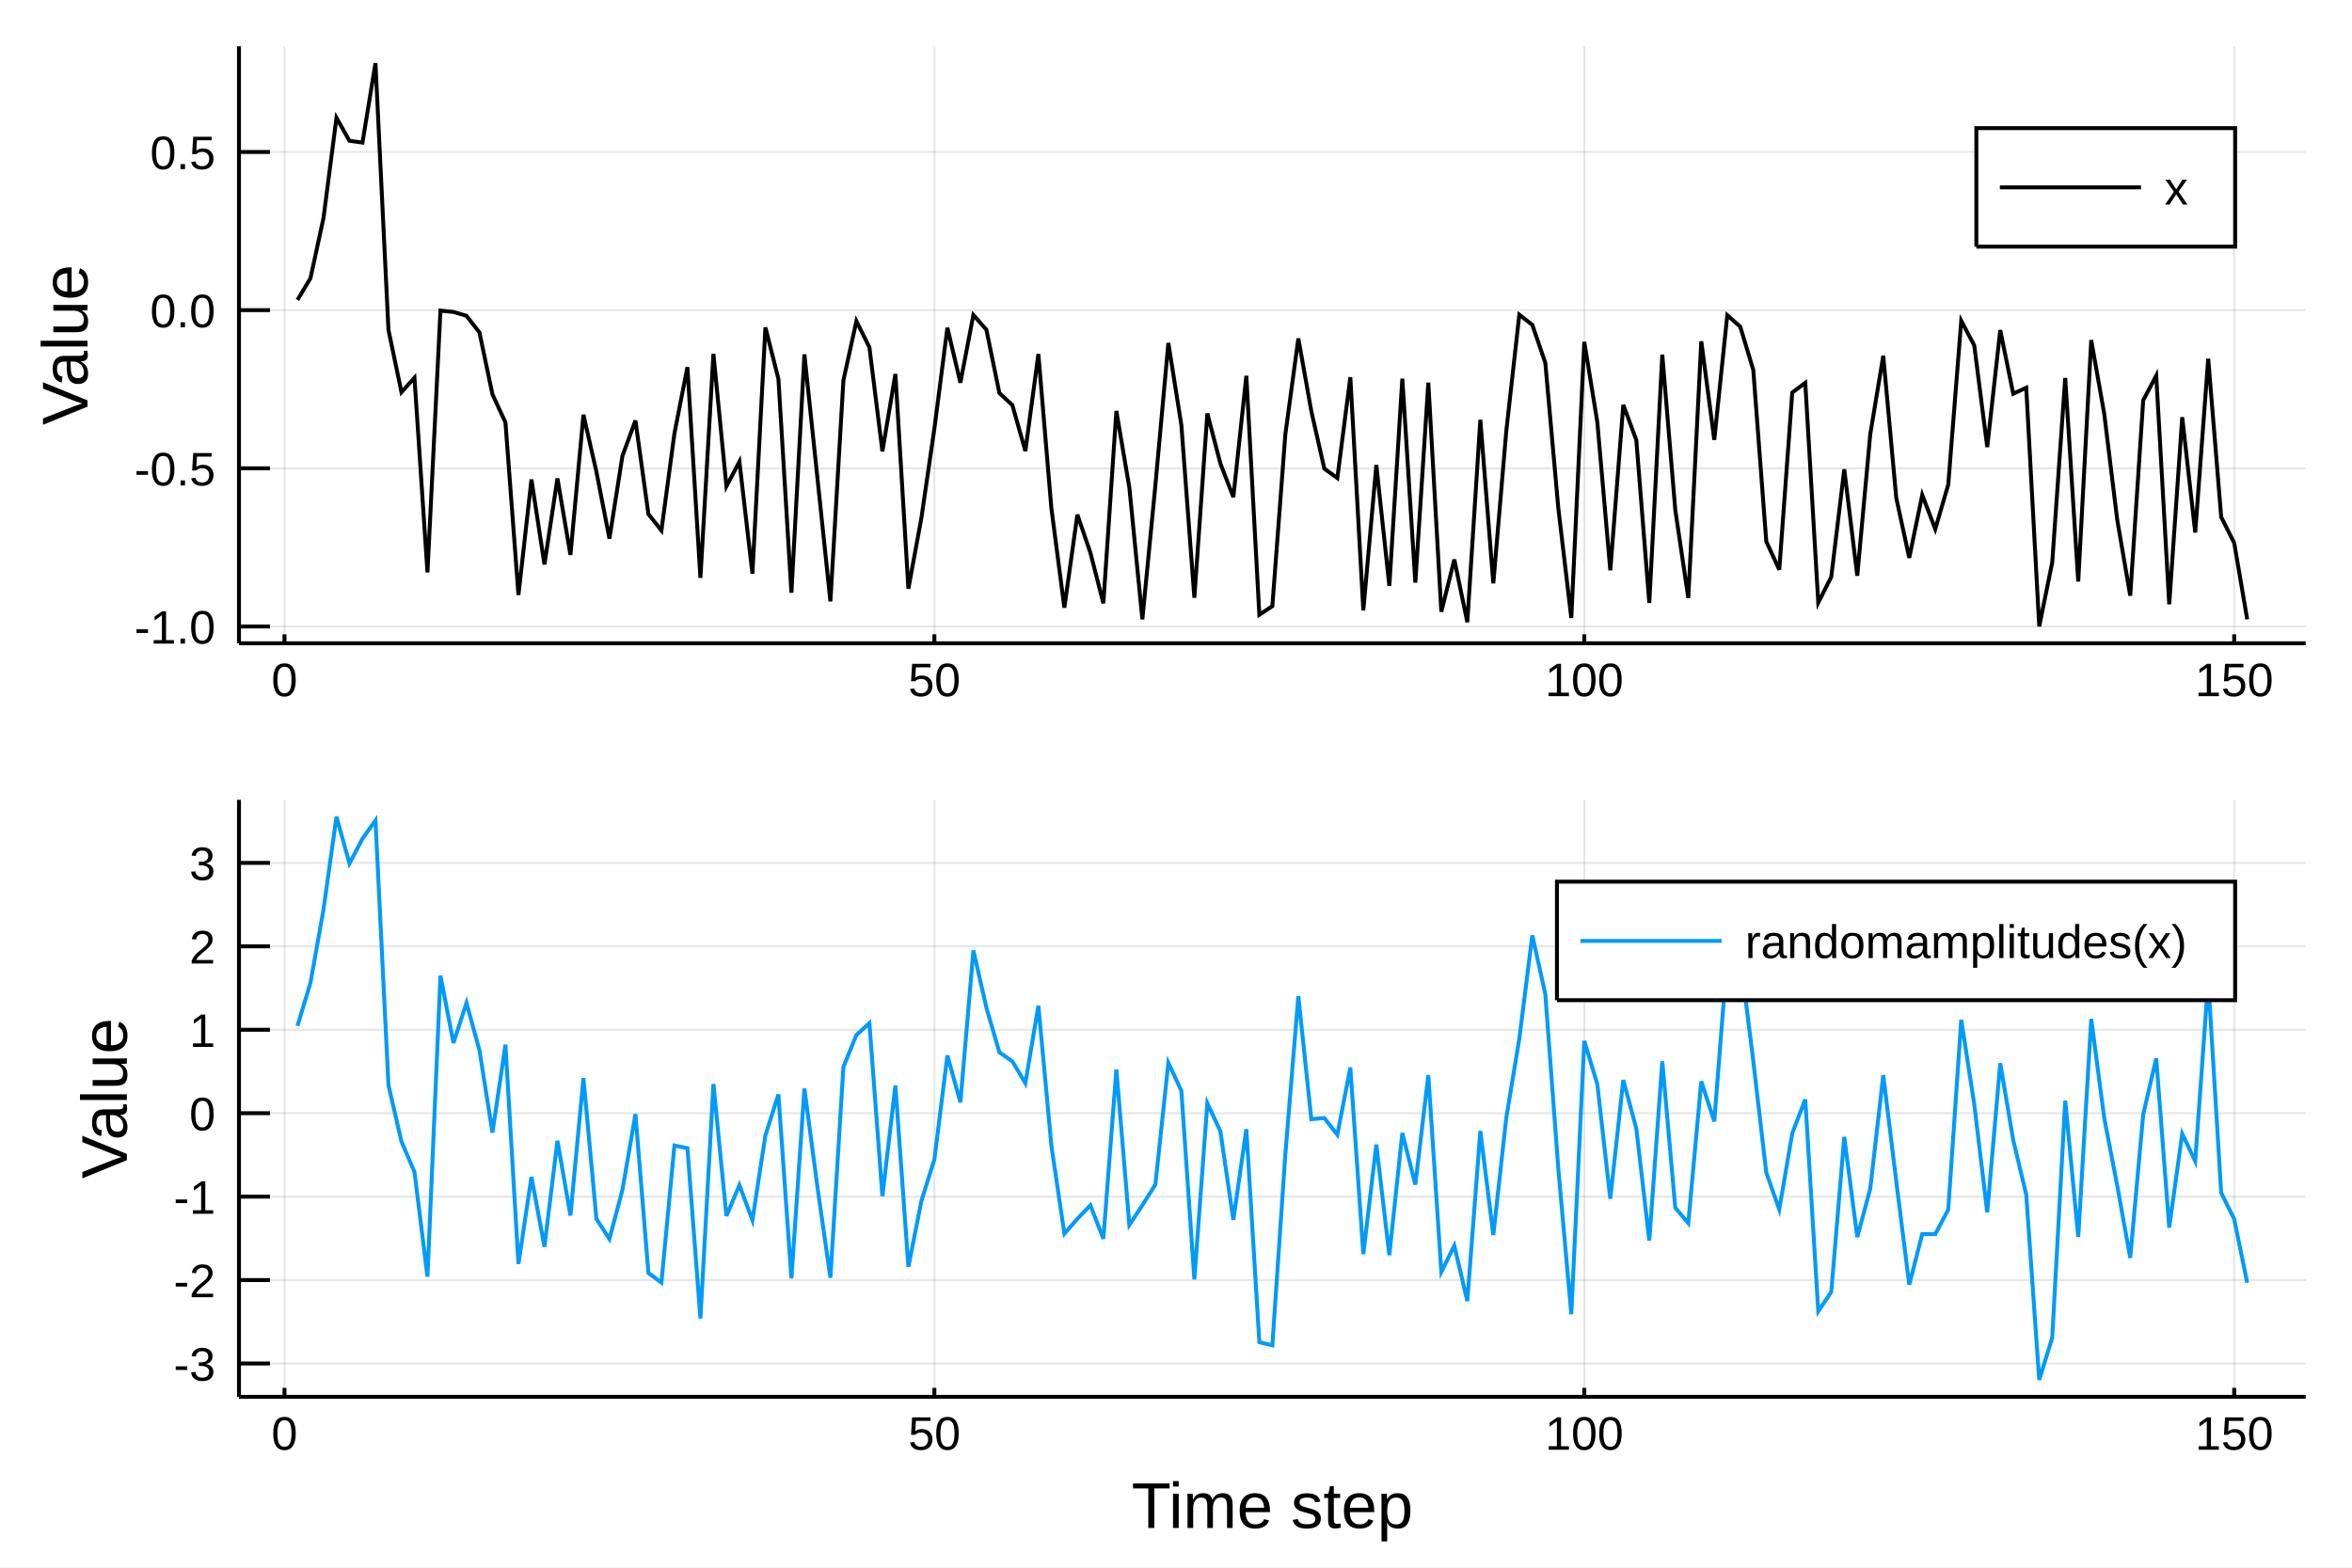
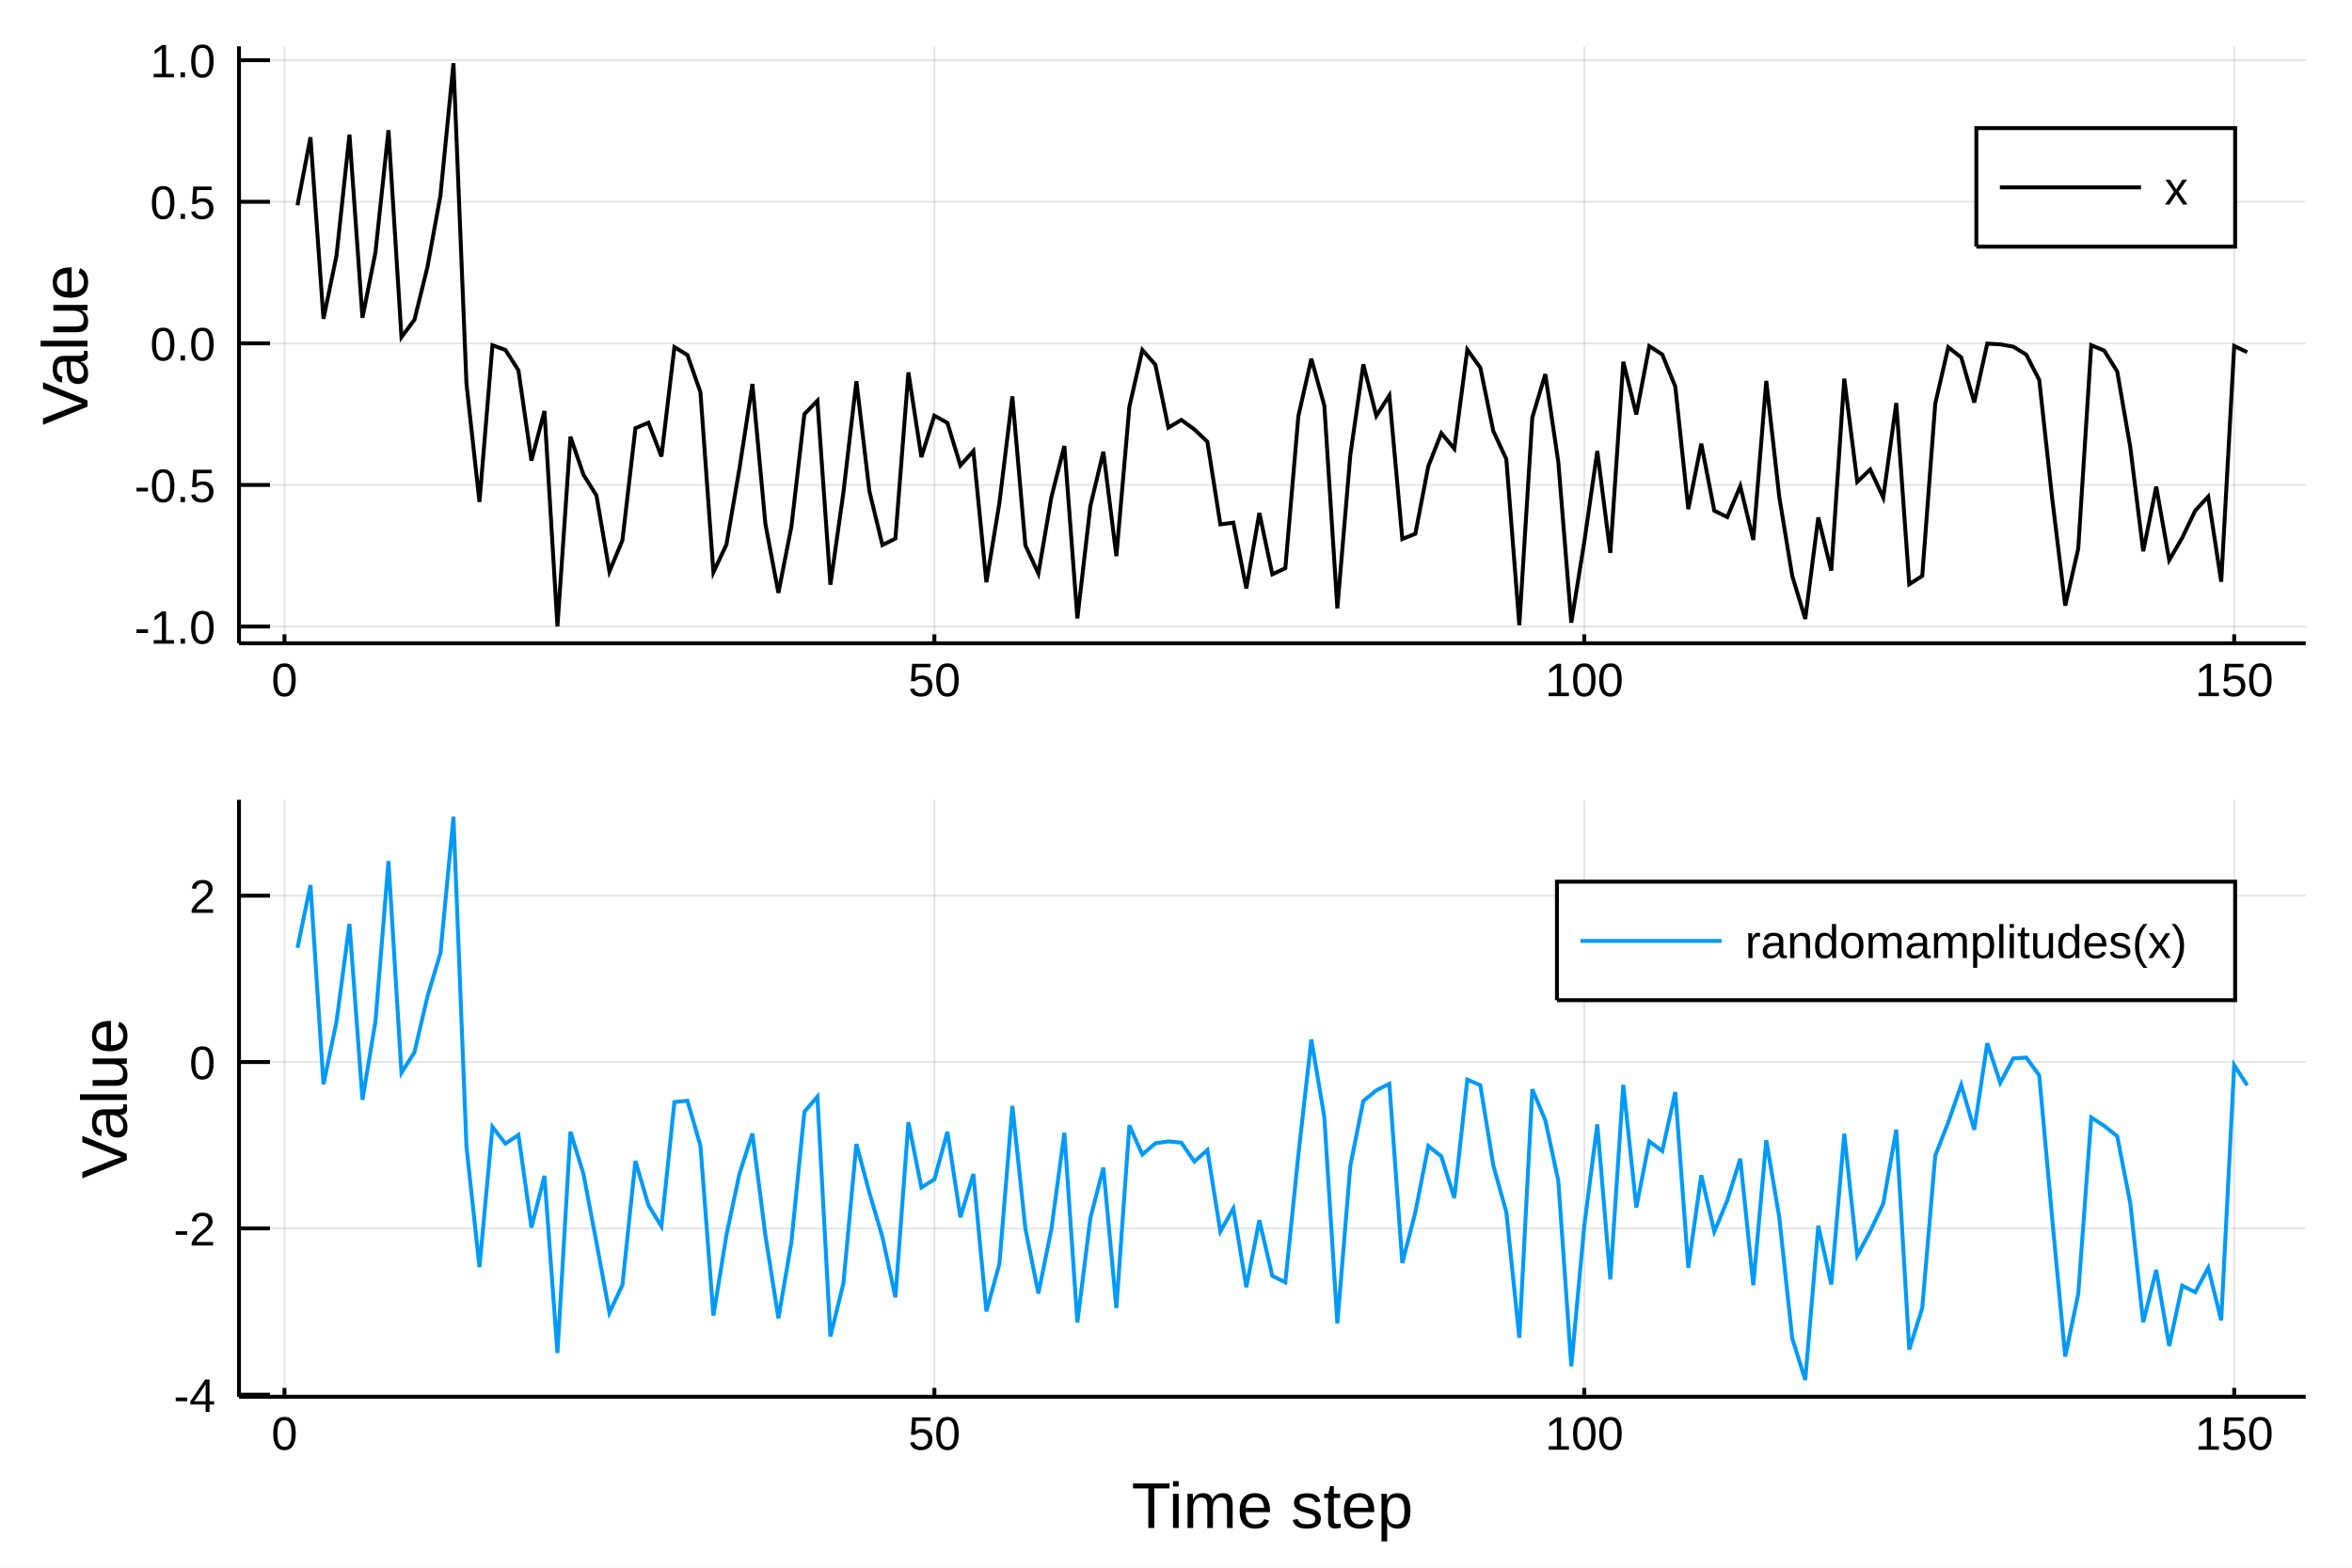
<svg xmlns="http://www.w3.org/2000/svg" width="600" height="400" viewBox="0 0 2400 1600">
  <defs>
-     <clipPath id="clip9700">
+     <clipPath id="clip9000">
      <rect x="0" y="0" width="2400" height="1600" />
    </clipPath>
  </defs>
-   <polygon clip-path="url(#clip9700)" points=" 0,1600 2400,1600 2400,0 0,0    " fill="#ffffff" fill-rule="evenodd" fill-opacity="1" />
+   <polygon clip-path="url(#clip9000)" points=" 0,1600 2400,1600 2400,0 0,0    " fill="#ffffff" fill-rule="evenodd" fill-opacity="1" />
  <defs>
-     <clipPath id="clip9701">
+     <clipPath id="clip9001">
      <rect x="480" y="0" width="1681" height="1600" />
    </clipPath>
  </defs>
-   <polygon clip-path="url(#clip9700)" points=" 243.864,656.547 2352.76,656.547 2352.76,47.244 243.864,47.244    " fill="#ffffff" fill-rule="evenodd" fill-opacity="1" />
+   <polygon clip-path="url(#clip9000)" points=" 243.864,656.547 2352.76,656.547 2352.76,47.244 243.864,47.244    " fill="#ffffff" fill-rule="evenodd" fill-opacity="1" />
  <defs>
-     <clipPath id="clip9702">
+     <clipPath id="clip9002">
      <rect x="243" y="47" width="2110" height="610" />
    </clipPath>
  </defs>
-   <polyline clip-path="url(#clip9702)" style="stroke:#000000; stroke-width:2; stroke-opacity:0.1; fill:none" points="   290.286,656.547 290.286,47.244    " />
-   <polyline clip-path="url(#clip9702)" style="stroke:#000000; stroke-width:2; stroke-opacity:0.1; fill:none" points="   953.46,656.547 953.46,47.244    " />
-   <polyline clip-path="url(#clip9702)" style="stroke:#000000; stroke-width:2; stroke-opacity:0.1; fill:none" points="   1616.63,656.547 1616.63,47.244    " />
-   <polyline clip-path="url(#clip9702)" style="stroke:#000000; stroke-width:2; stroke-opacity:0.1; fill:none" points="   2279.81,656.547 2279.81,47.244    " />
-   <polyline clip-path="url(#clip9702)" style="stroke:#000000; stroke-width:2; stroke-opacity:0.1; fill:none" points="   243.864,639.382 2352.76,639.382    " />
-   <polyline clip-path="url(#clip9702)" style="stroke:#000000; stroke-width:2; stroke-opacity:0.1; fill:none" points="   243.864,477.958 2352.76,477.958    " />
-   <polyline clip-path="url(#clip9702)" style="stroke:#000000; stroke-width:2; stroke-opacity:0.1; fill:none" points="   243.864,316.534 2352.76,316.534    " />
-   <polyline clip-path="url(#clip9702)" style="stroke:#000000; stroke-width:2; stroke-opacity:0.1; fill:none" points="   243.864,155.11 2352.76,155.11    " />
-   <polyline clip-path="url(#clip9700)" style="stroke:#000000; stroke-width:4; stroke-opacity:1; fill:none" points="   243.864,656.547 2352.76,656.547    " />
-   <polyline clip-path="url(#clip9700)" style="stroke:#000000; stroke-width:4; stroke-opacity:1; fill:none" points="   243.864,656.547 243.864,47.244    " />
-   <polyline clip-path="url(#clip9700)" style="stroke:#000000; stroke-width:4; stroke-opacity:1; fill:none" points="   290.286,656.547 290.286,647.407    " />
-   <polyline clip-path="url(#clip9700)" style="stroke:#000000; stroke-width:4; stroke-opacity:1; fill:none" points="   953.46,656.547 953.46,647.407    " />
-   <polyline clip-path="url(#clip9700)" style="stroke:#000000; stroke-width:4; stroke-opacity:1; fill:none" points="   1616.63,656.547 1616.63,647.407    " />
-   <polyline clip-path="url(#clip9700)" style="stroke:#000000; stroke-width:4; stroke-opacity:1; fill:none" points="   2279.81,656.547 2279.81,647.407    " />
-   <polyline clip-path="url(#clip9700)" style="stroke:#000000; stroke-width:4; stroke-opacity:1; fill:none" points="   243.864,639.382 275.498,639.382    " />
-   <polyline clip-path="url(#clip9700)" style="stroke:#000000; stroke-width:4; stroke-opacity:1; fill:none" points="   243.864,477.958 275.498,477.958    " />
-   <polyline clip-path="url(#clip9700)" style="stroke:#000000; stroke-width:4; stroke-opacity:1; fill:none" points="   243.864,316.534 275.498,316.534    " />
-   <polyline clip-path="url(#clip9700)" style="stroke:#000000; stroke-width:4; stroke-opacity:1; fill:none" points="   243.864,155.11 275.498,155.11    " />
-   <g clip-path="url(#clip9700)">
+   <polyline clip-path="url(#clip9002)" style="stroke:#000000; stroke-width:2; stroke-opacity:0.1; fill:none" points="   290.286,656.547 290.286,47.244    " />
+   <polyline clip-path="url(#clip9002)" style="stroke:#000000; stroke-width:2; stroke-opacity:0.1; fill:none" points="   953.46,656.547 953.46,47.244    " />
+   <polyline clip-path="url(#clip9002)" style="stroke:#000000; stroke-width:2; stroke-opacity:0.1; fill:none" points="   1616.63,656.547 1616.63,47.244    " />
+   <polyline clip-path="url(#clip9002)" style="stroke:#000000; stroke-width:2; stroke-opacity:0.1; fill:none" points="   2279.81,656.547 2279.81,47.244    " />
+   <polyline clip-path="url(#clip9002)" style="stroke:#000000; stroke-width:2; stroke-opacity:0.1; fill:none" points="   243.864,639.433 2352.76,639.433    " />
+   <polyline clip-path="url(#clip9002)" style="stroke:#000000; stroke-width:2; stroke-opacity:0.1; fill:none" points="   243.864,494.932 2352.76,494.932    " />
+   <polyline clip-path="url(#clip9002)" style="stroke:#000000; stroke-width:2; stroke-opacity:0.1; fill:none" points="   243.864,350.432 2352.76,350.432    " />
+   <polyline clip-path="url(#clip9002)" style="stroke:#000000; stroke-width:2; stroke-opacity:0.1; fill:none" points="   243.864,205.932 2352.76,205.932    " />
+   <polyline clip-path="url(#clip9002)" style="stroke:#000000; stroke-width:2; stroke-opacity:0.1; fill:none" points="   243.864,61.431 2352.76,61.431    " />
+   <polyline clip-path="url(#clip9000)" style="stroke:#000000; stroke-width:4; stroke-opacity:1; fill:none" points="   243.864,656.547 2352.76,656.547    " />
+   <polyline clip-path="url(#clip9000)" style="stroke:#000000; stroke-width:4; stroke-opacity:1; fill:none" points="   243.864,656.547 243.864,47.244    " />
+   <polyline clip-path="url(#clip9000)" style="stroke:#000000; stroke-width:4; stroke-opacity:1; fill:none" points="   290.286,656.547 290.286,647.407    " />
+   <polyline clip-path="url(#clip9000)" style="stroke:#000000; stroke-width:4; stroke-opacity:1; fill:none" points="   953.46,656.547 953.46,647.407    " />
+   <polyline clip-path="url(#clip9000)" style="stroke:#000000; stroke-width:4; stroke-opacity:1; fill:none" points="   1616.63,656.547 1616.63,647.407    " />
+   <polyline clip-path="url(#clip9000)" style="stroke:#000000; stroke-width:4; stroke-opacity:1; fill:none" points="   2279.81,656.547 2279.81,647.407    " />
+   <polyline clip-path="url(#clip9000)" style="stroke:#000000; stroke-width:4; stroke-opacity:1; fill:none" points="   243.864,639.433 275.498,639.433    " />
+   <polyline clip-path="url(#clip9000)" style="stroke:#000000; stroke-width:4; stroke-opacity:1; fill:none" points="   243.864,494.932 275.498,494.932    " />
+   <polyline clip-path="url(#clip9000)" style="stroke:#000000; stroke-width:4; stroke-opacity:1; fill:none" points="   243.864,350.432 275.498,350.432    " />
+   <polyline clip-path="url(#clip9000)" style="stroke:#000000; stroke-width:4; stroke-opacity:1; fill:none" points="   243.864,205.932 275.498,205.932    " />
+   <polyline clip-path="url(#clip9000)" style="stroke:#000000; stroke-width:4; stroke-opacity:1; fill:none" points="   243.864,61.431 275.498,61.431    " />
+   <g clip-path="url(#clip9000)">
    <text style="fill:#000000; fill-opacity:1; font-family:Arial,Helvetica Neue,Helvetica,sans-serif; font-size:48px; text-anchor:middle;" transform="rotate(0, 290.286, 710.547)" x="290.286" y="710.547">0</text>
  </g>
-   <g clip-path="url(#clip9700)">
+   <g clip-path="url(#clip9000)">
    <text style="fill:#000000; fill-opacity:1; font-family:Arial,Helvetica Neue,Helvetica,sans-serif; font-size:48px; text-anchor:middle;" transform="rotate(0, 953.46, 710.547)" x="953.46" y="710.547">50</text>
  </g>
-   <g clip-path="url(#clip9700)">
+   <g clip-path="url(#clip9000)">
    <text style="fill:#000000; fill-opacity:1; font-family:Arial,Helvetica Neue,Helvetica,sans-serif; font-size:48px; text-anchor:middle;" transform="rotate(0, 1616.63, 710.547)" x="1616.63" y="710.547">100</text>
  </g>
-   <g clip-path="url(#clip9700)">
+   <g clip-path="url(#clip9000)">
    <text style="fill:#000000; fill-opacity:1; font-family:Arial,Helvetica Neue,Helvetica,sans-serif; font-size:48px; text-anchor:middle;" transform="rotate(0, 2279.81, 710.547)" x="2279.81" y="710.547">150</text>
  </g>
-   <g clip-path="url(#clip9700)">
-     <text style="fill:#000000; fill-opacity:1; font-family:Arial,Helvetica Neue,Helvetica,sans-serif; font-size:48px; text-anchor:end;" transform="rotate(0, 219.864, 656.882)" x="219.864" y="656.882">-1.0</text>
+   <g clip-path="url(#clip9000)">
+     <text style="fill:#000000; fill-opacity:1; font-family:Arial,Helvetica Neue,Helvetica,sans-serif; font-size:48px; text-anchor:end;" transform="rotate(0, 219.864, 656.933)" x="219.864" y="656.933">-1.0</text>
  </g>
-   <g clip-path="url(#clip9700)">
-     <text style="fill:#000000; fill-opacity:1; font-family:Arial,Helvetica Neue,Helvetica,sans-serif; font-size:48px; text-anchor:end;" transform="rotate(0, 219.864, 495.458)" x="219.864" y="495.458">-0.5</text>
+   <g clip-path="url(#clip9000)">
+     <text style="fill:#000000; fill-opacity:1; font-family:Arial,Helvetica Neue,Helvetica,sans-serif; font-size:48px; text-anchor:end;" transform="rotate(0, 219.864, 512.432)" x="219.864" y="512.432">-0.5</text>
  </g>
-   <g clip-path="url(#clip9700)">
-     <text style="fill:#000000; fill-opacity:1; font-family:Arial,Helvetica Neue,Helvetica,sans-serif; font-size:48px; text-anchor:end;" transform="rotate(0, 219.864, 334.034)" x="219.864" y="334.034">0.0</text>
+   <g clip-path="url(#clip9000)">
+     <text style="fill:#000000; fill-opacity:1; font-family:Arial,Helvetica Neue,Helvetica,sans-serif; font-size:48px; text-anchor:end;" transform="rotate(0, 219.864, 367.932)" x="219.864" y="367.932">0.0</text>
  </g>
-   <g clip-path="url(#clip9700)">
-     <text style="fill:#000000; fill-opacity:1; font-family:Arial,Helvetica Neue,Helvetica,sans-serif; font-size:48px; text-anchor:end;" transform="rotate(0, 219.864, 172.61)" x="219.864" y="172.61">0.5</text>
+   <g clip-path="url(#clip9000)">
+     <text style="fill:#000000; fill-opacity:1; font-family:Arial,Helvetica Neue,Helvetica,sans-serif; font-size:48px; text-anchor:end;" transform="rotate(0, 219.864, 223.432)" x="219.864" y="223.432">0.5</text>
  </g>
-   <g clip-path="url(#clip9700)">
+   <g clip-path="url(#clip9000)">
+     <text style="fill:#000000; fill-opacity:1; font-family:Arial,Helvetica Neue,Helvetica,sans-serif; font-size:48px; text-anchor:end;" transform="rotate(0, 219.864, 78.9311)" x="219.864" y="78.931">1.0</text>
+   </g>
+   <g clip-path="url(#clip9000)">
    <text style="fill:#000000; fill-opacity:1; font-family:Arial,Helvetica Neue,Helvetica,sans-serif; font-size:66px; text-anchor:middle;" transform="rotate(-90, 89.2861, 351.895)" x="89.286" y="351.895">Value</text>
  </g>
-   <polyline clip-path="url(#clip9702)" style="stroke:#000000; stroke-width:4; stroke-opacity:1; fill:none" points="   303.55,306.134 316.813,283.913 330.077,222.579 343.34,120.265 356.604,143.715 369.867,145.521 383.131,64.489 396.394,336.678 409.658,400.306 422.921,385.554    436.184,584.219 449.448,317.05 462.711,318.397 475.975,322.278 489.238,339.311 502.502,402.472 515.765,431.137 529.029,607.221 542.292,489.359 555.556,576.076    568.819,488.239 582.083,566.309 595.346,423.33 608.61,481.598 621.873,549.725 635.137,465.309 648.4,429.245 661.663,524.731 674.927,541.416 688.19,442.378    701.454,374.719 714.717,589.797 727.981,361.167 741.244,496.354 754.508,471.111 767.771,585.509 781.035,334.168 794.298,386.725 807.562,604.929 820.825,361.714    834.089,487.68 847.352,613.783 860.616,388.184 873.879,327.771 887.142,354.435 900.406,460.676 913.669,381.716 926.933,600.841 940.196,528.639 953.46,437.399    966.723,334.539 979.987,390.591 993.25,321.448 1006.51,336.489 1019.78,401.14 1033.04,413.517 1046.3,460.374 1059.57,361.349 1072.83,518.734 1086.09,620.191    1099.36,525.274 1112.62,564.063 1125.88,615.704 1139.15,419.454 1152.41,497.756 1165.68,632.101 1178.94,495.507 1192.2,350.047 1205.47,433.816 1218.73,610.063    1231.99,421.982 1245.26,472.98 1258.52,507.302 1271.78,383.556 1285.05,627.41 1298.31,618.625 1311.57,443.334 1324.84,345.455 1338.1,419.755 1351.36,478.324    1364.63,487.911 1377.89,384.985 1391.15,622.877 1404.42,474.618 1417.68,597.921 1430.94,386.504 1444.21,594.6 1457.47,390.532 1470.74,624.327 1484,571.066    1497.26,634.994 1510.53,428.444 1523.79,595.344 1537.05,439.699 1550.32,321.165 1563.58,331.565 1576.84,370.311 1590.11,518.596 1603.37,630.682 1616.63,348.936    1629.9,430.674 1643.16,582.023 1656.42,413.238 1669.69,449.041 1682.95,615.316 1696.21,361.973 1709.48,520.507 1722.74,610.305 1736,348.356 1749.27,448.913    1762.53,321.707 1775.79,333.471 1789.06,377.559 1802.32,552.622 1815.59,581.469 1828.85,400.666 1842.11,390.711 1855.38,615.043 1868.64,588.8 1881.9,478.967    1895.17,587.612 1908.43,443.168 1921.69,363.141 1934.96,508.217 1948.22,569.319 1961.48,505.135 1974.75,539.995 1988.01,494.65 2001.27,327.361 2014.54,352.512    2027.8,456.295 2041.06,336.921 2054.33,401.858 2067.59,395.703 2080.85,639.302 2094.12,573.931 2107.38,385.806 2120.65,593.507 2133.91,347.095 2147.17,422.283    2160.44,530.518 2173.7,607.947 2186.96,408.551 2200.23,383.389 2213.49,616.712 2226.75,425.788 2240.02,543.464 2253.28,366.157 2266.54,527.746 2279.81,554.145    2293.07,632.09    " />
-   <polygon clip-path="url(#clip9700)" points=" 2016.69,251.724 2280.76,251.724 2280.76,130.764 2016.69,130.764    " fill="#ffffff" fill-rule="evenodd" fill-opacity="1" />
-   <polyline clip-path="url(#clip9700)" style="stroke:#000000; stroke-width:4; stroke-opacity:1; fill:none" points="   2016.69,251.724 2280.76,251.724 2280.76,130.764 2016.69,130.764 2016.69,251.724    " />
-   <polyline clip-path="url(#clip9700)" style="stroke:#000000; stroke-width:4; stroke-opacity:1; fill:none" points="   2040.69,191.244 2184.69,191.244    " />
-   <g clip-path="url(#clip9700)">
+   <polyline clip-path="url(#clip9002)" style="stroke:#000000; stroke-width:4; stroke-opacity:1; fill:none" points="   303.55,209.472 316.813,140.094 330.077,325.376 343.34,261.097 356.604,137.408 369.867,324.234 383.131,257.477 396.394,132.849 409.658,344.095 422.921,326.306    436.184,272.419 449.448,199.419 462.711,64.489 475.975,391.672 489.238,512.264 502.502,352.32 515.765,357.184 529.029,377.953 542.292,470.1 555.556,419.451    568.819,639.302 582.083,445.726 595.346,484.418 608.61,505.674 621.873,583.33 635.137,551.389 648.4,436.997 661.663,431.434 674.927,465.887 688.19,354.288    701.454,362.293 714.717,400.246 727.981,584.056 741.244,555.841 754.508,478.433 767.771,391.902 781.035,534.878 794.298,605.093 807.562,537.393 820.825,422.615    834.089,408.95 847.352,596.766 860.616,502.676 873.879,389.072 887.142,501.253 900.406,556.278 913.669,549.705 926.933,380.059 940.196,466.512 953.46,424.211    966.723,431.581 979.987,475.084 993.25,460.332 1006.51,594.243 1019.78,513.489 1033.04,404.562 1046.3,556.544 1059.57,585.33 1072.83,507.406 1086.09,455.133    1099.36,631.18 1112.62,516.426 1125.88,461.031 1139.15,567.617 1152.41,415.161 1165.68,357.232 1178.94,372.2 1192.2,436.441 1205.47,428.583 1218.73,438.24    1231.99,450.807 1245.26,535.167 1258.52,533.446 1271.78,600.553 1285.05,523.49 1298.31,586.094 1311.57,579.945 1324.84,424.774 1338.1,366.126 1351.36,413.972    1364.63,620.913 1377.89,464.285 1391.15,371.925 1404.42,424.392 1417.68,403.631 1430.94,550.117 1444.21,544.826 1457.47,475.82 1470.74,442.078 1484,457.956    1497.26,356.873 1510.53,375.228 1523.79,439.991 1537.05,468.563 1550.32,638.07 1563.58,426.15 1576.84,381.872 1590.11,471.549 1603.37,635.518 1616.63,553.113    1629.9,460.353 1643.16,564.33 1656.42,369.249 1669.69,422.956 1682.95,353.275 1696.21,361.775 1709.48,394.535 1722.74,519.642 1736,452.782 1749.27,521.206    1762.53,527.732 1775.79,496.104 1789.06,551.105 1802.32,388.751 1815.59,507.253 1828.85,587.896 1842.11,631.698 1855.38,528.13 1868.64,582.41 1881.9,386.464    1895.17,491.736 1908.43,479.19 1921.69,507.792 1934.96,411.343 1948.22,596.283 1961.48,587.771 1974.75,411.976 1988.01,354.392 2001.27,364.757 2014.54,410.801    2027.8,350.708 2041.06,351.466 2054.33,353.801 2067.59,361.921 2080.85,387.801 2094.12,509.059 2107.38,618.074 2120.65,559.955 2133.91,352.293 2147.17,357.822    2160.44,379.225 2173.7,456.016 2186.96,562.613 2200.23,496.7 2213.49,571.68 2226.75,548.867 2240.02,521.15 2253.28,506.838 2266.54,593.737 2279.81,353.128    2293.07,359.402    " />
+   <polygon clip-path="url(#clip9000)" points=" 2016.69,251.724 2280.76,251.724 2280.76,130.764 2016.69,130.764    " fill="#ffffff" fill-rule="evenodd" fill-opacity="1" />
+   <polyline clip-path="url(#clip9000)" style="stroke:#000000; stroke-width:4; stroke-opacity:1; fill:none" points="   2016.69,251.724 2280.76,251.724 2280.76,130.764 2016.69,130.764 2016.69,251.724    " />
+   <polyline clip-path="url(#clip9000)" style="stroke:#000000; stroke-width:4; stroke-opacity:1; fill:none" points="   2040.69,191.244 2184.69,191.244    " />
+   <g clip-path="url(#clip9000)">
    <text style="fill:#000000; fill-opacity:1; font-family:Arial,Helvetica Neue,Helvetica,sans-serif; font-size:48px; text-anchor:start;" transform="rotate(0, 2208.69, 208.744)" x="2208.69" y="208.744">x</text>
  </g>
-   <polygon clip-path="url(#clip9700)" points=" 243.864,1425.62 2352.76,1425.62 2352.76,816.316 243.864,816.316    " fill="#ffffff" fill-rule="evenodd" fill-opacity="1" />
+   <polygon clip-path="url(#clip9000)" points=" 243.864,1425.62 2352.76,1425.62 2352.76,816.316 243.864,816.316    " fill="#ffffff" fill-rule="evenodd" fill-opacity="1" />
  <defs>
-     <clipPath id="clip9703">
+     <clipPath id="clip9003">
      <rect x="243" y="816" width="2110" height="610" />
    </clipPath>
  </defs>
-   <polyline clip-path="url(#clip9703)" style="stroke:#000000; stroke-width:2; stroke-opacity:0.1; fill:none" points="   290.286,1425.62 290.286,816.316    " />
-   <polyline clip-path="url(#clip9703)" style="stroke:#000000; stroke-width:2; stroke-opacity:0.1; fill:none" points="   953.46,1425.62 953.46,816.316    " />
-   <polyline clip-path="url(#clip9703)" style="stroke:#000000; stroke-width:2; stroke-opacity:0.1; fill:none" points="   1616.63,1425.62 1616.63,816.316    " />
-   <polyline clip-path="url(#clip9703)" style="stroke:#000000; stroke-width:2; stroke-opacity:0.1; fill:none" points="   2279.81,1425.62 2279.81,816.316    " />
-   <polyline clip-path="url(#clip9703)" style="stroke:#000000; stroke-width:2; stroke-opacity:0.1; fill:none" points="   243.864,1391.6 2352.76,1391.6    " />
-   <polyline clip-path="url(#clip9703)" style="stroke:#000000; stroke-width:2; stroke-opacity:0.1; fill:none" points="   243.864,1306.45 2352.76,1306.45    " />
-   <polyline clip-path="url(#clip9703)" style="stroke:#000000; stroke-width:2; stroke-opacity:0.1; fill:none" points="   243.864,1221.3 2352.76,1221.3    " />
-   <polyline clip-path="url(#clip9703)" style="stroke:#000000; stroke-width:2; stroke-opacity:0.1; fill:none" points="   243.864,1136.14 2352.76,1136.14    " />
-   <polyline clip-path="url(#clip9703)" style="stroke:#000000; stroke-width:2; stroke-opacity:0.1; fill:none" points="   243.864,1050.99 2352.76,1050.99    " />
-   <polyline clip-path="url(#clip9703)" style="stroke:#000000; stroke-width:2; stroke-opacity:0.1; fill:none" points="   243.864,965.838 2352.76,965.838    " />
-   <polyline clip-path="url(#clip9703)" style="stroke:#000000; stroke-width:2; stroke-opacity:0.1; fill:none" points="   243.864,880.684 2352.76,880.684    " />
-   <polyline clip-path="url(#clip9700)" style="stroke:#000000; stroke-width:4; stroke-opacity:1; fill:none" points="   243.864,1425.62 2352.76,1425.62    " />
-   <polyline clip-path="url(#clip9700)" style="stroke:#000000; stroke-width:4; stroke-opacity:1; fill:none" points="   243.864,1425.62 243.864,816.316    " />
-   <polyline clip-path="url(#clip9700)" style="stroke:#000000; stroke-width:4; stroke-opacity:1; fill:none" points="   290.286,1425.62 290.286,1416.48    " />
-   <polyline clip-path="url(#clip9700)" style="stroke:#000000; stroke-width:4; stroke-opacity:1; fill:none" points="   953.46,1425.62 953.46,1416.48    " />
-   <polyline clip-path="url(#clip9700)" style="stroke:#000000; stroke-width:4; stroke-opacity:1; fill:none" points="   1616.63,1425.62 1616.63,1416.48    " />
-   <polyline clip-path="url(#clip9700)" style="stroke:#000000; stroke-width:4; stroke-opacity:1; fill:none" points="   2279.81,1425.62 2279.81,1416.48    " />
-   <polyline clip-path="url(#clip9700)" style="stroke:#000000; stroke-width:4; stroke-opacity:1; fill:none" points="   243.864,1391.6 275.498,1391.6    " />
-   <polyline clip-path="url(#clip9700)" style="stroke:#000000; stroke-width:4; stroke-opacity:1; fill:none" points="   243.864,1306.45 275.498,1306.45    " />
-   <polyline clip-path="url(#clip9700)" style="stroke:#000000; stroke-width:4; stroke-opacity:1; fill:none" points="   243.864,1221.3 275.498,1221.3    " />
-   <polyline clip-path="url(#clip9700)" style="stroke:#000000; stroke-width:4; stroke-opacity:1; fill:none" points="   243.864,1136.14 275.498,1136.14    " />
-   <polyline clip-path="url(#clip9700)" style="stroke:#000000; stroke-width:4; stroke-opacity:1; fill:none" points="   243.864,1050.99 275.498,1050.99    " />
-   <polyline clip-path="url(#clip9700)" style="stroke:#000000; stroke-width:4; stroke-opacity:1; fill:none" points="   243.864,965.838 275.498,965.838    " />
-   <polyline clip-path="url(#clip9700)" style="stroke:#000000; stroke-width:4; stroke-opacity:1; fill:none" points="   243.864,880.684 275.498,880.684    " />
-   <g clip-path="url(#clip9700)">
+   <polyline clip-path="url(#clip9003)" style="stroke:#000000; stroke-width:2; stroke-opacity:0.1; fill:none" points="   290.286,1425.62 290.286,816.316    " />
+   <polyline clip-path="url(#clip9003)" style="stroke:#000000; stroke-width:2; stroke-opacity:0.1; fill:none" points="   953.46,1425.62 953.46,816.316    " />
+   <polyline clip-path="url(#clip9003)" style="stroke:#000000; stroke-width:2; stroke-opacity:0.1; fill:none" points="   1616.63,1425.62 1616.63,816.316    " />
+   <polyline clip-path="url(#clip9003)" style="stroke:#000000; stroke-width:2; stroke-opacity:0.1; fill:none" points="   2279.81,1425.62 2279.81,816.316    " />
+   <polyline clip-path="url(#clip9003)" style="stroke:#000000; stroke-width:2; stroke-opacity:0.1; fill:none" points="   243.864,1423.44 2352.76,1423.44    " />
+   <polyline clip-path="url(#clip9003)" style="stroke:#000000; stroke-width:2; stroke-opacity:0.1; fill:none" points="   243.864,1253.67 2352.76,1253.67    " />
+   <polyline clip-path="url(#clip9003)" style="stroke:#000000; stroke-width:2; stroke-opacity:0.1; fill:none" points="   243.864,1083.91 2352.76,1083.91    " />
+   <polyline clip-path="url(#clip9003)" style="stroke:#000000; stroke-width:2; stroke-opacity:0.1; fill:none" points="   243.864,914.138 2352.76,914.138    " />
+   <polyline clip-path="url(#clip9000)" style="stroke:#000000; stroke-width:4; stroke-opacity:1; fill:none" points="   243.864,1425.62 2352.76,1425.62    " />
+   <polyline clip-path="url(#clip9000)" style="stroke:#000000; stroke-width:4; stroke-opacity:1; fill:none" points="   243.864,1425.62 243.864,816.316    " />
+   <polyline clip-path="url(#clip9000)" style="stroke:#000000; stroke-width:4; stroke-opacity:1; fill:none" points="   290.286,1425.62 290.286,1416.48    " />
+   <polyline clip-path="url(#clip9000)" style="stroke:#000000; stroke-width:4; stroke-opacity:1; fill:none" points="   953.46,1425.62 953.46,1416.48    " />
+   <polyline clip-path="url(#clip9000)" style="stroke:#000000; stroke-width:4; stroke-opacity:1; fill:none" points="   1616.63,1425.62 1616.63,1416.48    " />
+   <polyline clip-path="url(#clip9000)" style="stroke:#000000; stroke-width:4; stroke-opacity:1; fill:none" points="   2279.81,1425.62 2279.81,1416.48    " />
+   <polyline clip-path="url(#clip9000)" style="stroke:#000000; stroke-width:4; stroke-opacity:1; fill:none" points="   243.864,1423.44 275.498,1423.44    " />
+   <polyline clip-path="url(#clip9000)" style="stroke:#000000; stroke-width:4; stroke-opacity:1; fill:none" points="   243.864,1253.67 275.498,1253.67    " />
+   <polyline clip-path="url(#clip9000)" style="stroke:#000000; stroke-width:4; stroke-opacity:1; fill:none" points="   243.864,1083.91 275.498,1083.91    " />
+   <polyline clip-path="url(#clip9000)" style="stroke:#000000; stroke-width:4; stroke-opacity:1; fill:none" points="   243.864,914.138 275.498,914.138    " />
+   <g clip-path="url(#clip9000)">
    <text style="fill:#000000; fill-opacity:1; font-family:Arial,Helvetica Neue,Helvetica,sans-serif; font-size:48px; text-anchor:middle;" transform="rotate(0, 290.286, 1479.62)" x="290.286" y="1479.62">0</text>
  </g>
-   <g clip-path="url(#clip9700)">
+   <g clip-path="url(#clip9000)">
    <text style="fill:#000000; fill-opacity:1; font-family:Arial,Helvetica Neue,Helvetica,sans-serif; font-size:48px; text-anchor:middle;" transform="rotate(0, 953.46, 1479.62)" x="953.46" y="1479.62">50</text>
  </g>
-   <g clip-path="url(#clip9700)">
+   <g clip-path="url(#clip9000)">
    <text style="fill:#000000; fill-opacity:1; font-family:Arial,Helvetica Neue,Helvetica,sans-serif; font-size:48px; text-anchor:middle;" transform="rotate(0, 1616.63, 1479.62)" x="1616.63" y="1479.62">100</text>
  </g>
-   <g clip-path="url(#clip9700)">
+   <g clip-path="url(#clip9000)">
    <text style="fill:#000000; fill-opacity:1; font-family:Arial,Helvetica Neue,Helvetica,sans-serif; font-size:48px; text-anchor:middle;" transform="rotate(0, 2279.81, 1479.62)" x="2279.81" y="1479.62">150</text>
  </g>
-   <g clip-path="url(#clip9700)">
-     <text style="fill:#000000; fill-opacity:1; font-family:Arial,Helvetica Neue,Helvetica,sans-serif; font-size:48px; text-anchor:end;" transform="rotate(0, 219.864, 1409.1)" x="219.864" y="1409.1">-3</text>
+   <g clip-path="url(#clip9000)">
+     <text style="fill:#000000; fill-opacity:1; font-family:Arial,Helvetica Neue,Helvetica,sans-serif; font-size:48px; text-anchor:end;" transform="rotate(0, 219.864, 1440.94)" x="219.864" y="1440.94">-4</text>
  </g>
-   <g clip-path="url(#clip9700)">
-     <text style="fill:#000000; fill-opacity:1; font-family:Arial,Helvetica Neue,Helvetica,sans-serif; font-size:48px; text-anchor:end;" transform="rotate(0, 219.864, 1323.95)" x="219.864" y="1323.95">-2</text>
+   <g clip-path="url(#clip9000)">
+     <text style="fill:#000000; fill-opacity:1; font-family:Arial,Helvetica Neue,Helvetica,sans-serif; font-size:48px; text-anchor:end;" transform="rotate(0, 219.864, 1271.17)" x="219.864" y="1271.17">-2</text>
  </g>
-   <g clip-path="url(#clip9700)">
-     <text style="fill:#000000; fill-opacity:1; font-family:Arial,Helvetica Neue,Helvetica,sans-serif; font-size:48px; text-anchor:end;" transform="rotate(0, 219.864, 1238.8)" x="219.864" y="1238.8">-1</text>
+   <g clip-path="url(#clip9000)">
+     <text style="fill:#000000; fill-opacity:1; font-family:Arial,Helvetica Neue,Helvetica,sans-serif; font-size:48px; text-anchor:end;" transform="rotate(0, 219.864, 1101.41)" x="219.864" y="1101.41">0</text>
  </g>
-   <g clip-path="url(#clip9700)">
-     <text style="fill:#000000; fill-opacity:1; font-family:Arial,Helvetica Neue,Helvetica,sans-serif; font-size:48px; text-anchor:end;" transform="rotate(0, 219.864, 1153.64)" x="219.864" y="1153.64">0</text>
+   <g clip-path="url(#clip9000)">
+     <text style="fill:#000000; fill-opacity:1; font-family:Arial,Helvetica Neue,Helvetica,sans-serif; font-size:48px; text-anchor:end;" transform="rotate(0, 219.864, 931.638)" x="219.864" y="931.638">2</text>
  </g>
-   <g clip-path="url(#clip9700)">
-     <text style="fill:#000000; fill-opacity:1; font-family:Arial,Helvetica Neue,Helvetica,sans-serif; font-size:48px; text-anchor:end;" transform="rotate(0, 219.864, 1068.49)" x="219.864" y="1068.49">1</text>
-   </g>
-   <g clip-path="url(#clip9700)">
-     <text style="fill:#000000; fill-opacity:1; font-family:Arial,Helvetica Neue,Helvetica,sans-serif; font-size:48px; text-anchor:end;" transform="rotate(0, 219.864, 983.338)" x="219.864" y="983.338">2</text>
-   </g>
-   <g clip-path="url(#clip9700)">
-     <text style="fill:#000000; fill-opacity:1; font-family:Arial,Helvetica Neue,Helvetica,sans-serif; font-size:48px; text-anchor:end;" transform="rotate(0, 219.864, 898.184)" x="219.864" y="898.184">3</text>
-   </g>
-   <g clip-path="url(#clip9700)">
+   <g clip-path="url(#clip9000)">
    <text style="fill:#000000; fill-opacity:1; font-family:Arial,Helvetica Neue,Helvetica,sans-serif; font-size:66px; text-anchor:middle;" transform="rotate(0, 1298.31, 1559.48)" x="1298.31" y="1559.48">Time step</text>
  </g>
-   <g clip-path="url(#clip9700)">
+   <g clip-path="url(#clip9000)">
    <text style="fill:#000000; fill-opacity:1; font-family:Arial,Helvetica Neue,Helvetica,sans-serif; font-size:66px; text-anchor:middle;" transform="rotate(-90, 129.43, 1120.97)" x="129.43" y="1120.97">Value</text>
  </g>
-   <polyline clip-path="url(#clip9703)" style="stroke:#009af9; stroke-width:4; stroke-opacity:1; fill:none" points="   303.55,1047.03 316.813,1003 330.077,928.417 343.34,833.56 356.604,881.268 369.867,855.922 383.131,837.376 396.394,1107.48 409.658,1165.07 422.921,1196.06    436.184,1302.97 449.448,995.708 462.711,1064.43 475.975,1023.6 489.238,1071.88 502.502,1155.94 515.765,1066.23 529.029,1289.98 542.292,1201.17 555.556,1272.5    568.819,1164.25 582.083,1240.59 595.346,1100.35 608.61,1244.06 621.873,1264.54 635.137,1214.48 648.4,1137.08 661.663,1299.26 674.927,1309.02 688.19,1169.1    701.454,1171.84 714.717,1345.63 727.981,1106.35 741.244,1241.02 754.508,1209.47 767.771,1245.35 781.035,1158.71 794.298,1117.01 807.562,1304.7 820.825,1110.98    834.089,1211.33 847.352,1304.1 860.616,1088.94 873.879,1056.32 887.142,1044.21 900.406,1220.85 913.669,1107.9 926.933,1292.94 940.196,1225.71 953.46,1183.32    966.723,1077.25 979.987,1125.08 993.25,970.017 1006.51,1028.38 1019.78,1073.98 1033.04,1083.24 1046.3,1105.46 1059.57,1026.45 1072.83,1169.08 1086.09,1259.16    1099.36,1243.91 1112.62,1230.17 1125.88,1264.29 1139.15,1091.56 1152.41,1250.17 1165.68,1230.06 1178.94,1208.99 1192.2,1084.62 1205.47,1113.23 1218.73,1305.8    1231.99,1125.93 1245.26,1154.55 1258.52,1245 1271.78,1152.48 1285.05,1369.84 1298.31,1373.08 1311.57,1178.05 1324.84,1016.68 1338.1,1142.31 1351.36,1141.05    1364.63,1158.1 1377.89,1089.51 1391.15,1280 1404.42,1168.15 1417.68,1281.07 1430.94,1156.37 1444.21,1209.01 1457.47,1097.23 1470.74,1298.11 1484,1271.36    1497.26,1327.85 1510.53,1154.26 1523.79,1260.46 1537.05,1140.66 1550.32,1060.16 1563.58,954.675 1576.84,1014.51 1590.11,1192.55 1603.37,1341.27 1616.63,1062.4    1629.9,1106.48 1643.16,1223.35 1656.42,1102.34 1669.69,1151.78 1682.95,1266.04 1696.21,1083.22 1709.48,1232.73 1722.74,1248.32 1736,1103.66 1749.27,1144.51    1762.53,975.509 1775.79,976.457 1789.06,1082.8 1802.32,1196.77 1815.59,1234.43 1828.85,1156.65 1842.11,1122.1 1855.38,1338.26 1868.64,1318.55 1881.9,1160.36    1895.17,1262.58 1908.43,1213.24 1921.69,1097.24 1934.96,1205.67 1948.22,1311.18 1961.48,1259.49 1974.75,1259.58 1988.01,1234.61 2001.27,1040.77 2014.54,1127.02    2027.8,1237.33 2041.06,1085.1 2054.33,1163.75 2067.59,1219.23 2080.85,1408.37 2094.12,1365.21 2107.38,1123.38 2120.65,1262.42 2133.91,1040 2147.17,1140.96    2160.44,1210.06 2173.7,1283.78 2186.96,1137.38 2200.23,1080.13 2213.49,1252.94 2226.75,1157.14 2240.02,1185.09 2253.28,1000.46 2266.54,1217.45 2279.81,1244.26    2293.07,1309.21    " />
-   <polygon clip-path="url(#clip9700)" points=" 1588.73,1020.8 2280.76,1020.8 2280.76,899.836 1588.73,899.836    " fill="#ffffff" fill-rule="evenodd" fill-opacity="1" />
-   <polyline clip-path="url(#clip9700)" style="stroke:#000000; stroke-width:4; stroke-opacity:1; fill:none" points="   1588.73,1020.8 2280.76,1020.8 2280.76,899.836 1588.73,899.836 1588.73,1020.8    " />
-   <polyline clip-path="url(#clip9700)" style="stroke:#009af9; stroke-width:4; stroke-opacity:1; fill:none" points="   1612.73,960.316 1756.73,960.316    " />
-   <g clip-path="url(#clip9700)">
+   <polyline clip-path="url(#clip9003)" style="stroke:#009af9; stroke-width:4; stroke-opacity:1; fill:none" points="   303.55,967.379 316.813,903.297 330.077,1106.68 343.34,1042.88 356.604,942.911 369.867,1122.44 383.131,1042.38 396.394,878.889 409.658,1094.95 422.921,1073.86    436.184,1016.99 449.448,972.725 462.711,833.56 475.975,1170.17 489.238,1293.23 502.502,1150.1 515.765,1167.22 529.029,1158.31 542.292,1252.89 555.556,1200.04    568.819,1380.86 582.083,1155.08 595.346,1198.06 608.61,1268.03 621.873,1339.85 635.137,1311.3 648.4,1184.91 661.663,1230.05 674.927,1251.62 688.19,1124.77    701.454,1123.45 714.717,1169.26 727.981,1342.68 741.244,1260.55 754.508,1198.17 767.771,1156.86 781.035,1260.97 794.298,1345.47 807.562,1267.6 820.825,1134.66    834.089,1119.29 847.352,1364.11 860.616,1309.66 873.879,1167.55 887.142,1217.34 900.406,1262.35 913.669,1323.96 926.933,1145.32 940.196,1211.92 953.46,1203.67    966.723,1155.17 979.987,1242.33 993.25,1198.2 1006.51,1338.48 1019.78,1289.9 1033.04,1128.68 1046.3,1253.72 1059.57,1320.16 1072.83,1254.64 1086.09,1156.15    1099.36,1349.74 1112.62,1243.2 1125.88,1191.72 1139.15,1335.1 1152.41,1148.56 1165.68,1178.33 1178.94,1166.86 1192.2,1164.92 1205.47,1166.23 1218.73,1185.5    1231.99,1173.69 1245.26,1256.88 1258.52,1233.31 1271.78,1313.69 1285.05,1245.38 1298.31,1302.26 1311.57,1308.74 1324.84,1178.8 1338.1,1060.87 1351.36,1140.22    1364.63,1350.76 1377.89,1189.69 1391.15,1123.71 1404.42,1112.81 1417.68,1106.15 1430.94,1289.06 1444.21,1237.35 1457.47,1169.64 1470.74,1180.22 1484,1222.63    1497.26,1101.87 1510.53,1107.57 1523.79,1189.52 1537.05,1236.98 1550.32,1365.35 1563.58,1111.76 1576.84,1143.35 1590.11,1205.28 1603.37,1394.46 1616.63,1250.8    1629.9,1147.58 1643.16,1305.77 1656.42,1107.21 1669.69,1232.38 1682.95,1164.86 1696.21,1174.79 1709.48,1114.46 1722.74,1293.84 1736,1199.45 1749.27,1257.1    1762.53,1225.12 1775.79,1182.6 1789.06,1311.65 1802.32,1163.78 1815.59,1242.6 1828.85,1366.1 1842.11,1408.37 1855.38,1250.96 1868.64,1310.89 1881.9,1157.05    1895.17,1281.34 1908.43,1256.62 1921.69,1228.35 1934.96,1152.99 1948.22,1377.32 1961.48,1334.97 1974.75,1179.46 1988.01,1145.4 2001.27,1107.17 2014.54,1153.05    2027.8,1064.76 2041.06,1105.16 2054.33,1080.24 2067.59,1079.38 2080.85,1097.54 2094.12,1244.26 2107.38,1384.49 2120.65,1320.61 2133.91,1140.5 2147.17,1149.13    2160.44,1159.67 2173.7,1227.75 2186.96,1349.53 2200.23,1296.17 2213.49,1373.7 2226.75,1312.14 2240.02,1318.81 2253.28,1293.93 2266.54,1347.54 2279.81,1087.17    2293.07,1107.61    " />
+   <polygon clip-path="url(#clip9000)" points=" 1588.73,1020.8 2280.76,1020.8 2280.76,899.836 1588.73,899.836    " fill="#ffffff" fill-rule="evenodd" fill-opacity="1" />
+   <polyline clip-path="url(#clip9000)" style="stroke:#000000; stroke-width:4; stroke-opacity:1; fill:none" points="   1588.73,1020.8 2280.76,1020.8 2280.76,899.836 1588.73,899.836 1588.73,1020.8    " />
+   <polyline clip-path="url(#clip9000)" style="stroke:#009af9; stroke-width:4; stroke-opacity:1; fill:none" points="   1612.73,960.316 1756.73,960.316    " />
+   <g clip-path="url(#clip9000)">
    <text style="fill:#000000; fill-opacity:1; font-family:Arial,Helvetica Neue,Helvetica,sans-serif; font-size:48px; text-anchor:start;" transform="rotate(0, 1780.73, 977.816)" x="1780.73" y="977.816">randomamplitudes(x)</text>
  </g>
</svg>
